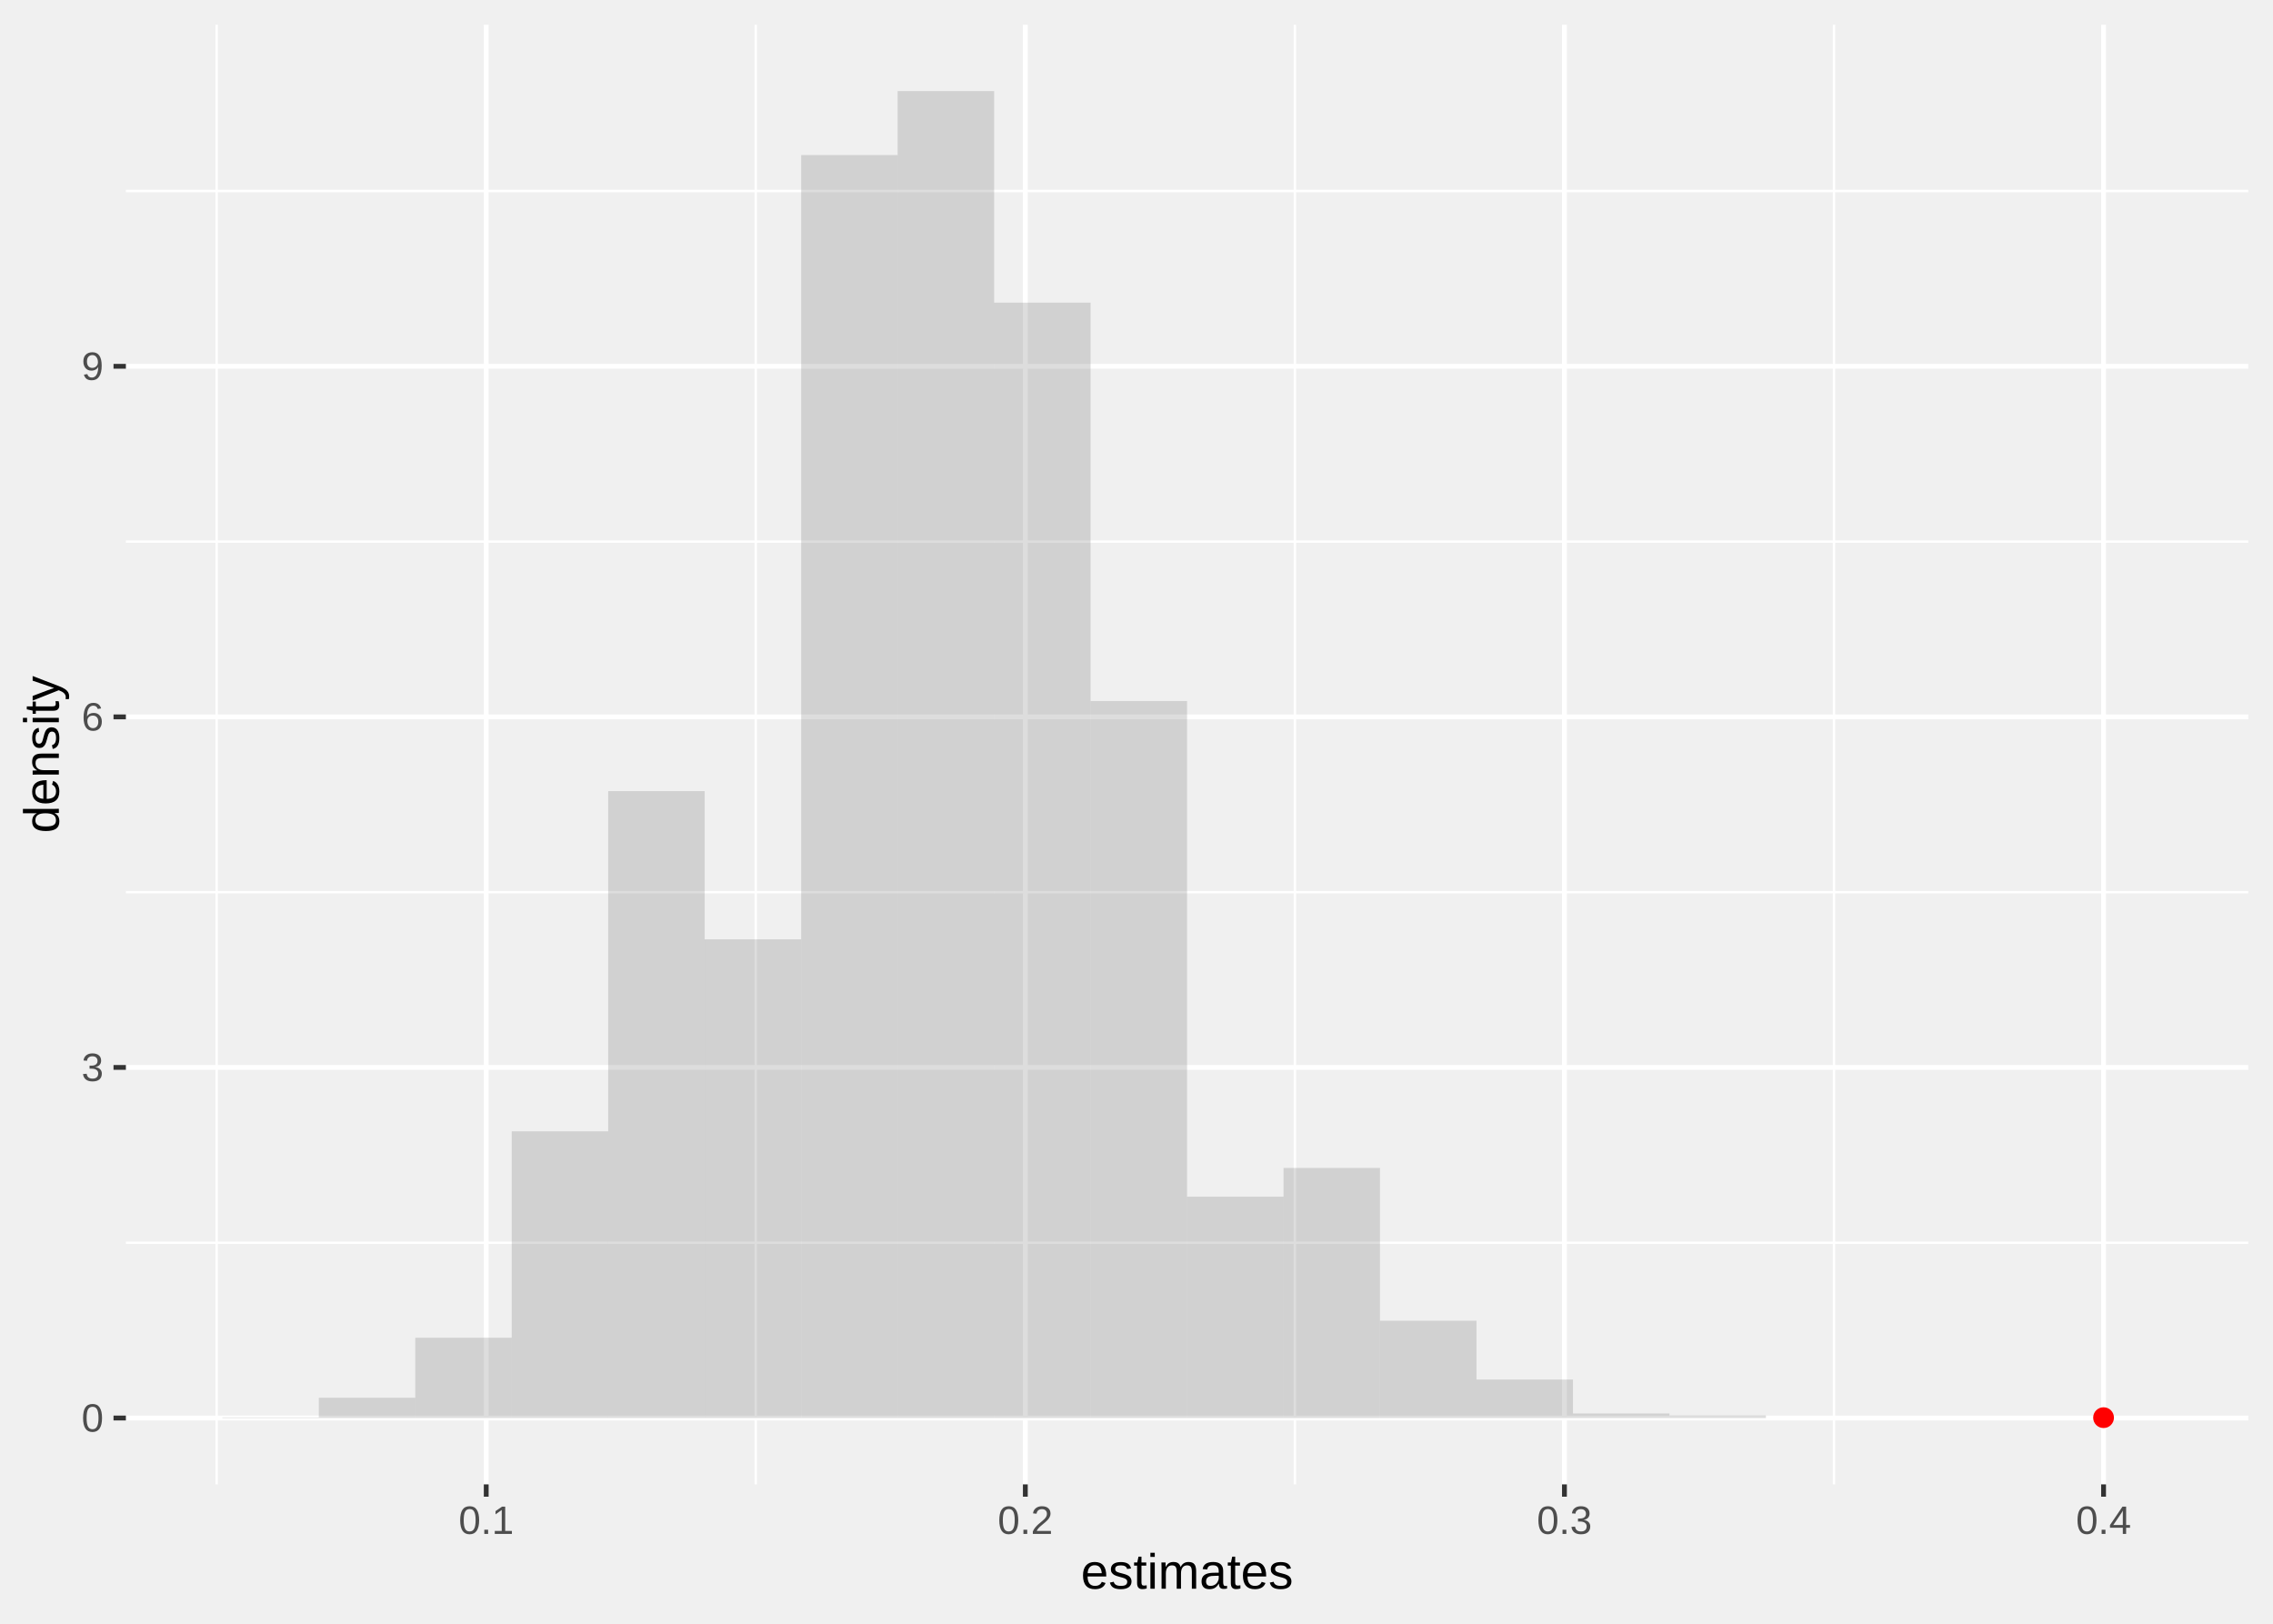
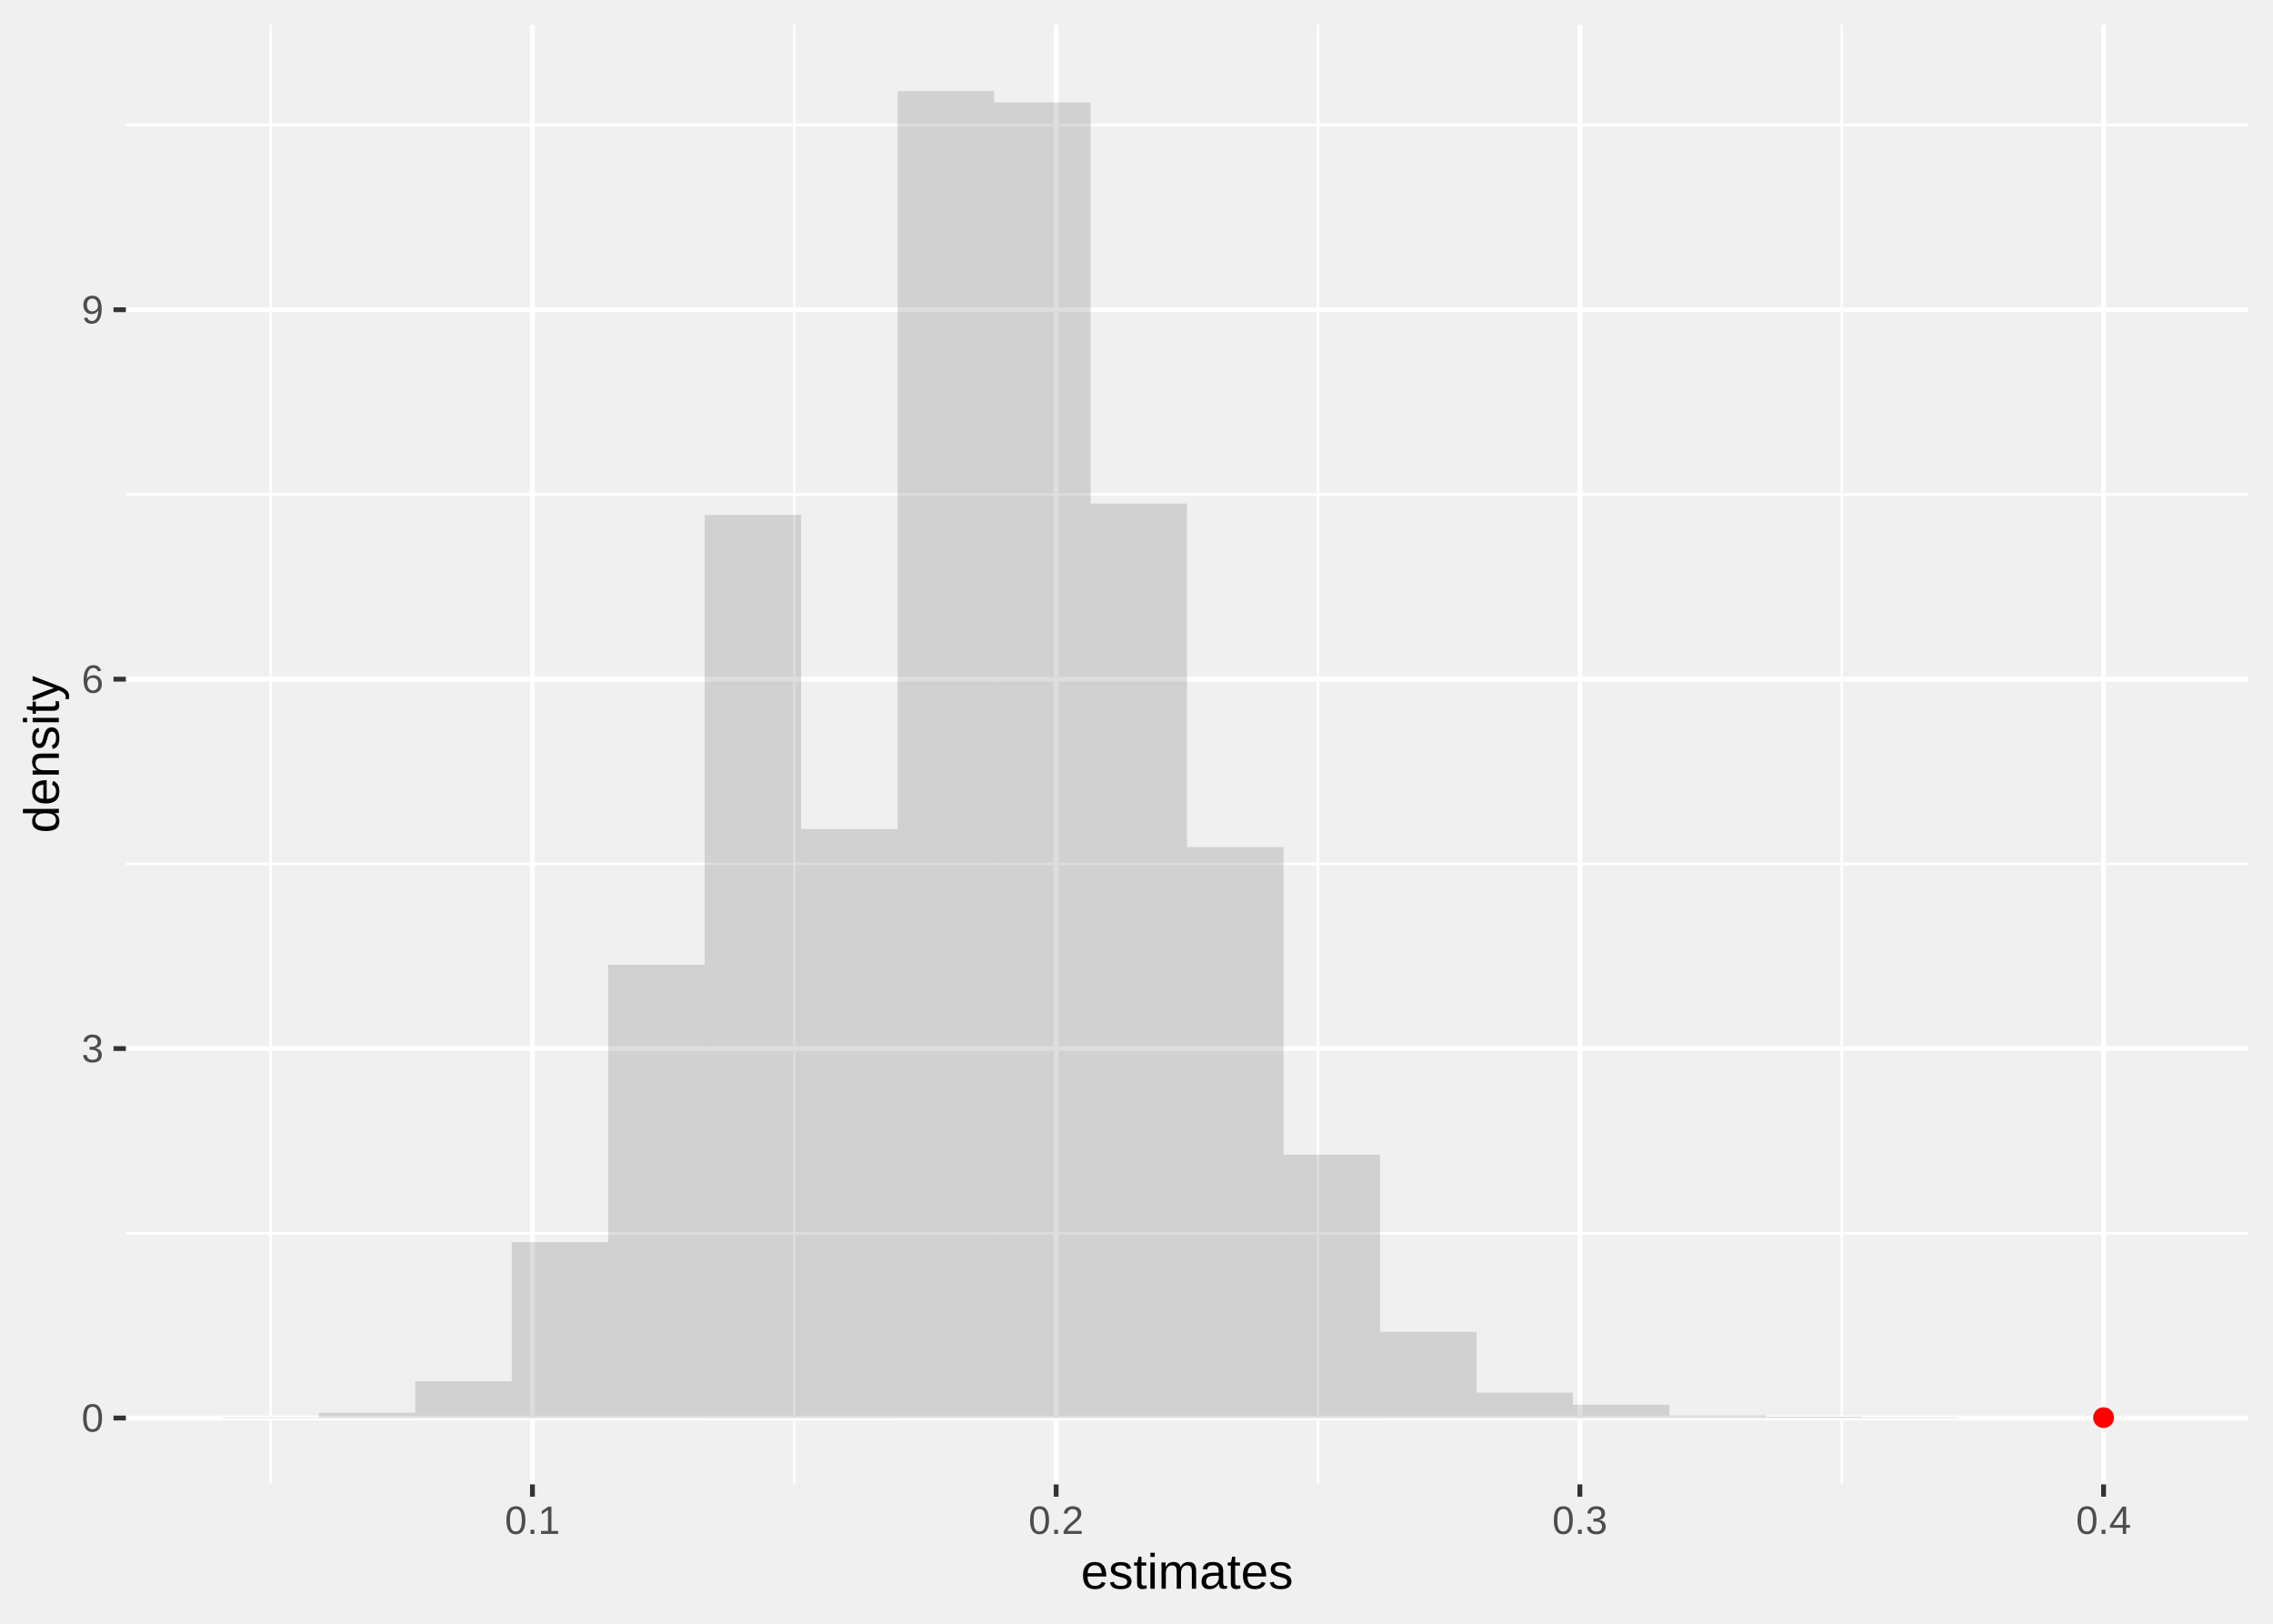
<svg xmlns="http://www.w3.org/2000/svg" width="504.00pt" height="360.00pt" viewBox="0 0 504.00 360.00">
  <g class="svglite">
    <defs>
      <style type="text/css">
    .svglite line, .svglite polyline, .svglite polygon, .svglite path, .svglite rect, .svglite circle {
      fill: none;
      stroke: #000000;
      stroke-linecap: round;
      stroke-linejoin: round;
      stroke-miterlimit: 10.00;
    }
    .svglite text {
      white-space: pre;
    }
    .svglite g.glyphgroup path {
      fill: inherit;
      stroke: none;
    }
  </style>
    </defs>
    <rect width="100%" height="100%" style="stroke: none; fill: none;" />
    <defs>
      <clipPath id="cpMC4wMHw1MDQuMDB8MC4wMHwzNjAuMDA=">
        <rect x="0.00" y="0.00" width="504.00" height="360.00" />
      </clipPath>
    </defs>
    <g clip-path="url(#cpMC4wMHw1MDQuMDB8MC4wMHwzNjAuMDA=)">
      <rect x="0.00" y="0.00" width="504.00" height="360.00" style="stroke-width: 1.07; stroke: none;" />
    </g>
    <defs>
      <clipPath id="cpMjcuOTF8NDk4LjUyfDUuNDh8MzI5LjEw">
        <rect x="27.91" y="5.48" width="470.62" height="323.62" />
      </clipPath>
    </defs>
    <g clip-path="url(#cpMjcuOTF8NDk4LjUyfDUuNDh8MzI5LjEw)">
      <rect x="27.91" y="5.48" width="470.62" height="323.62" style="stroke-width: 1.07; stroke: none;" />
-       <polyline points="27.91,275.53 498.52,275.53 " style="stroke-width: 0.53; stroke: #FFFFFF; stroke-linecap: butt;" />
-       <polyline points="27.91,197.80 498.52,197.80 " style="stroke-width: 0.53; stroke: #FFFFFF; stroke-linecap: butt;" />
-       <polyline points="27.91,120.08 498.52,120.08 " style="stroke-width: 0.53; stroke: #FFFFFF; stroke-linecap: butt;" />
-       <polyline points="27.91,42.35 498.52,42.35 " style="stroke-width: 0.53; stroke: #FFFFFF; stroke-linecap: butt;" />
-       <polyline points="48.04,329.10 48.04,5.48 " style="stroke-width: 0.53; stroke: #FFFFFF; stroke-linecap: butt;" />
-       <polyline points="167.58,329.10 167.58,5.48 " style="stroke-width: 0.53; stroke: #FFFFFF; stroke-linecap: butt;" />
-       <polyline points="287.12,329.10 287.12,5.48 " style="stroke-width: 0.53; stroke: #FFFFFF; stroke-linecap: butt;" />
-       <polyline points="406.66,329.10 406.66,5.48 " style="stroke-width: 0.53; stroke: #FFFFFF; stroke-linecap: butt;" />
+       <polyline points="27.91,273.44 498.52,273.44 " style="stroke-width: 0.53; stroke: #FFFFFF; stroke-linecap: butt;" />
+       <polyline points="27.91,191.53 498.52,191.53 " style="stroke-width: 0.53; stroke: #FFFFFF; stroke-linecap: butt;" />
+       <polyline points="27.91,109.62 498.52,109.62 " style="stroke-width: 0.53; stroke: #FFFFFF; stroke-linecap: butt;" />
+       <polyline points="27.91,27.72 498.52,27.72 " style="stroke-width: 0.53; stroke: #FFFFFF; stroke-linecap: butt;" />
+       <polyline points="59.99,329.10 59.99,5.48 " style="stroke-width: 0.53; stroke: #FFFFFF; stroke-linecap: butt;" />
+       <polyline points="176.12,329.10 176.12,5.48 " style="stroke-width: 0.53; stroke: #FFFFFF; stroke-linecap: butt;" />
+       <polyline points="292.24,329.10 292.24,5.48 " style="stroke-width: 0.53; stroke: #FFFFFF; stroke-linecap: butt;" />
+       <polyline points="408.37,329.10 408.37,5.48 " style="stroke-width: 0.53; stroke: #FFFFFF; stroke-linecap: butt;" />
      <polyline points="27.91,314.39 498.52,314.39 " style="stroke-width: 1.07; stroke: #FFFFFF; stroke-linecap: butt;" />
-       <polyline points="27.91,236.66 498.52,236.66 " style="stroke-width: 1.07; stroke: #FFFFFF; stroke-linecap: butt;" />
-       <polyline points="27.91,158.94 498.52,158.94 " style="stroke-width: 1.07; stroke: #FFFFFF; stroke-linecap: butt;" />
-       <polyline points="27.91,81.21 498.52,81.21 " style="stroke-width: 1.07; stroke: #FFFFFF; stroke-linecap: butt;" />
-       <polyline points="107.81,329.10 107.81,5.48 " style="stroke-width: 1.07; stroke: #FFFFFF; stroke-linecap: butt;" />
-       <polyline points="227.35,329.10 227.35,5.48 " style="stroke-width: 1.07; stroke: #FFFFFF; stroke-linecap: butt;" />
-       <polyline points="346.89,329.10 346.89,5.48 " style="stroke-width: 1.07; stroke: #FFFFFF; stroke-linecap: butt;" />
+       <polyline points="27.91,232.48 498.52,232.48 " style="stroke-width: 1.07; stroke: #FFFFFF; stroke-linecap: butt;" />
+       <polyline points="27.91,150.58 498.52,150.58 " style="stroke-width: 1.07; stroke: #FFFFFF; stroke-linecap: butt;" />
+       <polyline points="27.91,68.67 498.52,68.67 " style="stroke-width: 1.07; stroke: #FFFFFF; stroke-linecap: butt;" />
+       <polyline points="118.06,329.10 118.06,5.48 " style="stroke-width: 1.07; stroke: #FFFFFF; stroke-linecap: butt;" />
+       <polyline points="234.18,329.10 234.18,5.48 " style="stroke-width: 1.07; stroke: #FFFFFF; stroke-linecap: butt;" />
+       <polyline points="350.31,329.10 350.31,5.48 " style="stroke-width: 1.07; stroke: #FFFFFF; stroke-linecap: butt;" />
      <polyline points="466.43,329.10 466.43,5.48 " style="stroke-width: 1.07; stroke: #FFFFFF; stroke-linecap: butt;" />
-       <rect x="49.30" y="314.25" width="21.39" height="0.14" style="stroke-width: 1.07; stroke: none; stroke-linecap: butt; stroke-linejoin: miter; fill: #595959; fill-opacity: 0.20;" />
-       <rect x="70.69" y="309.90" width="21.39" height="4.49" style="stroke-width: 1.07; stroke: none; stroke-linecap: butt; stroke-linejoin: miter; fill: #595959; fill-opacity: 0.20;" />
-       <rect x="92.08" y="296.58" width="21.39" height="17.81" style="stroke-width: 1.07; stroke: none; stroke-linecap: butt; stroke-linejoin: miter; fill: #595959; fill-opacity: 0.20;" />
-       <rect x="113.47" y="250.83" width="21.39" height="63.56" style="stroke-width: 1.07; stroke: none; stroke-linecap: butt; stroke-linejoin: miter; fill: #595959; fill-opacity: 0.20;" />
-       <rect x="134.86" y="175.40" width="21.39" height="138.99" style="stroke-width: 1.07; stroke: none; stroke-linecap: butt; stroke-linejoin: miter; fill: #595959; fill-opacity: 0.20;" />
-       <rect x="156.25" y="208.26" width="21.39" height="106.13" style="stroke-width: 1.07; stroke: none; stroke-linecap: butt; stroke-linejoin: miter; fill: #595959; fill-opacity: 0.20;" />
-       <rect x="177.65" y="34.38" width="21.39" height="280.01" style="stroke-width: 1.07; stroke: none; stroke-linecap: butt; stroke-linejoin: miter; fill: #595959; fill-opacity: 0.20;" />
+       <rect x="49.30" y="314.24" width="21.39" height="0.15" style="stroke-width: 1.07; stroke: none; stroke-linecap: butt; stroke-linejoin: miter; fill: #595959; fill-opacity: 0.20;" />
+       <rect x="70.69" y="313.21" width="21.39" height="1.19" style="stroke-width: 1.07; stroke: none; stroke-linecap: butt; stroke-linejoin: miter; fill: #595959; fill-opacity: 0.20;" />
+       <rect x="92.08" y="306.24" width="21.39" height="8.15" style="stroke-width: 1.07; stroke: none; stroke-linecap: butt; stroke-linejoin: miter; fill: #595959; fill-opacity: 0.20;" />
+       <rect x="113.47" y="275.41" width="21.39" height="38.98" style="stroke-width: 1.07; stroke: none; stroke-linecap: butt; stroke-linejoin: miter; fill: #595959; fill-opacity: 0.20;" />
+       <rect x="134.86" y="213.90" width="21.39" height="100.49" style="stroke-width: 1.07; stroke: none; stroke-linecap: butt; stroke-linejoin: miter; fill: #595959; fill-opacity: 0.20;" />
+       <rect x="156.25" y="114.16" width="21.39" height="200.24" style="stroke-width: 1.07; stroke: none; stroke-linecap: butt; stroke-linejoin: miter; fill: #595959; fill-opacity: 0.20;" />
+       <rect x="177.65" y="183.82" width="21.39" height="130.58" style="stroke-width: 1.07; stroke: none; stroke-linecap: butt; stroke-linejoin: miter; fill: #595959; fill-opacity: 0.20;" />
      <rect x="199.04" y="20.19" width="21.39" height="294.20" style="stroke-width: 1.07; stroke: none; stroke-linecap: butt; stroke-linejoin: miter; fill: #595959; fill-opacity: 0.20;" />
-       <rect x="220.43" y="67.10" width="21.39" height="247.29" style="stroke-width: 1.07; stroke: none; stroke-linecap: butt; stroke-linejoin: miter; fill: #595959; fill-opacity: 0.20;" />
-       <rect x="241.82" y="155.42" width="21.39" height="158.97" style="stroke-width: 1.07; stroke: none; stroke-linecap: butt; stroke-linejoin: miter; fill: #595959; fill-opacity: 0.20;" />
-       <rect x="263.21" y="265.31" width="21.39" height="49.08" style="stroke-width: 1.07; stroke: none; stroke-linecap: butt; stroke-linejoin: miter; fill: #595959; fill-opacity: 0.20;" />
-       <rect x="284.60" y="258.94" width="21.39" height="55.45" style="stroke-width: 1.07; stroke: none; stroke-linecap: butt; stroke-linejoin: miter; fill: #595959; fill-opacity: 0.20;" />
-       <rect x="306.00" y="292.82" width="21.39" height="21.57" style="stroke-width: 1.07; stroke: none; stroke-linecap: butt; stroke-linejoin: miter; fill: #595959; fill-opacity: 0.20;" />
-       <rect x="327.39" y="305.85" width="21.39" height="8.54" style="stroke-width: 1.07; stroke: none; stroke-linecap: butt; stroke-linejoin: miter; fill: #595959; fill-opacity: 0.20;" />
-       <rect x="348.78" y="313.38" width="21.39" height="1.01" style="stroke-width: 1.07; stroke: none; stroke-linecap: butt; stroke-linejoin: miter; fill: #595959; fill-opacity: 0.20;" />
-       <rect x="370.17" y="313.81" width="21.39" height="0.58" style="stroke-width: 1.07; stroke: none; stroke-linecap: butt; stroke-linejoin: miter; fill: #595959; fill-opacity: 0.20;" />
-       <rect x="391.56" y="314.39" width="21.39" height="0.00" style="stroke-width: 1.07; stroke: none; stroke-linecap: butt; stroke-linejoin: miter; fill: #595959; fill-opacity: 0.20;" />
-       <rect x="412.95" y="314.39" width="21.39" height="0.00" style="stroke-width: 1.07; stroke: none; stroke-linecap: butt; stroke-linejoin: miter; fill: #595959; fill-opacity: 0.20;" />
+       <rect x="220.43" y="22.71" width="21.39" height="291.68" style="stroke-width: 1.07; stroke: none; stroke-linecap: butt; stroke-linejoin: miter; fill: #595959; fill-opacity: 0.20;" />
+       <rect x="241.82" y="111.64" width="21.39" height="202.75" style="stroke-width: 1.07; stroke: none; stroke-linecap: butt; stroke-linejoin: miter; fill: #595959; fill-opacity: 0.20;" />
+       <rect x="263.21" y="187.82" width="21.39" height="126.57" style="stroke-width: 1.07; stroke: none; stroke-linecap: butt; stroke-linejoin: miter; fill: #595959; fill-opacity: 0.20;" />
+       <rect x="284.60" y="256.00" width="21.39" height="58.40" style="stroke-width: 1.07; stroke: none; stroke-linecap: butt; stroke-linejoin: miter; fill: #595959; fill-opacity: 0.20;" />
+       <rect x="306.00" y="295.27" width="21.39" height="19.12" style="stroke-width: 1.07; stroke: none; stroke-linecap: butt; stroke-linejoin: miter; fill: #595959; fill-opacity: 0.20;" />
+       <rect x="327.39" y="308.76" width="21.39" height="5.63" style="stroke-width: 1.07; stroke: none; stroke-linecap: butt; stroke-linejoin: miter; fill: #595959; fill-opacity: 0.20;" />
+       <rect x="348.78" y="311.43" width="21.39" height="2.96" style="stroke-width: 1.07; stroke: none; stroke-linecap: butt; stroke-linejoin: miter; fill: #595959; fill-opacity: 0.20;" />
+       <rect x="370.17" y="313.80" width="21.39" height="0.59" style="stroke-width: 1.07; stroke: none; stroke-linecap: butt; stroke-linejoin: miter; fill: #595959; fill-opacity: 0.20;" />
+       <rect x="391.56" y="314.09" width="21.39" height="0.30" style="stroke-width: 1.07; stroke: none; stroke-linecap: butt; stroke-linejoin: miter; fill: #595959; fill-opacity: 0.20;" />
+       <rect x="412.95" y="314.24" width="21.39" height="0.15" style="stroke-width: 1.07; stroke: none; stroke-linecap: butt; stroke-linejoin: miter; fill: #595959; fill-opacity: 0.20;" />
      <rect x="434.35" y="314.39" width="21.39" height="0.00" style="stroke-width: 1.07; stroke: none; stroke-linecap: butt; stroke-linejoin: miter; fill: #595959; fill-opacity: 0.20;" />
      <rect x="455.74" y="314.39" width="21.39" height="0.00" style="stroke-width: 1.07; stroke: none; stroke-linecap: butt; stroke-linejoin: miter; fill: #595959; fill-opacity: 0.20;" />
      <circle cx="466.43" cy="314.31" r="1.95" style="stroke-width: 0.71; stroke: #FF0000; fill: #FF0000;" />
    </g>
    <g clip-path="url(#cpMC4wMHw1MDQuMDB8MC4wMHwzNjAuMDA=)">
      <text x="22.97" y="317.42" text-anchor="end" style="font-size: 8.80px;fill: #4D4D4D; font-family: &quot;Arimo&quot;;" textLength="4.89px" lengthAdjust="spacingAndGlyphs">0</text>
-       <text x="22.97" y="239.69" text-anchor="end" style="font-size: 8.80px;fill: #4D4D4D; font-family: &quot;Arimo&quot;;" textLength="4.89px" lengthAdjust="spacingAndGlyphs">3</text>
-       <text x="22.97" y="161.97" text-anchor="end" style="font-size: 8.80px;fill: #4D4D4D; font-family: &quot;Arimo&quot;;" textLength="4.89px" lengthAdjust="spacingAndGlyphs">6</text>
-       <text x="22.97" y="84.24" text-anchor="end" style="font-size: 8.80px;fill: #4D4D4D; font-family: &quot;Arimo&quot;;" textLength="4.89px" lengthAdjust="spacingAndGlyphs">9</text>
+       <text x="22.97" y="235.51" text-anchor="end" style="font-size: 8.80px;fill: #4D4D4D; font-family: &quot;Arimo&quot;;" textLength="4.89px" lengthAdjust="spacingAndGlyphs">3</text>
+       <text x="22.97" y="153.61" text-anchor="end" style="font-size: 8.80px;fill: #4D4D4D; font-family: &quot;Arimo&quot;;" textLength="4.89px" lengthAdjust="spacingAndGlyphs">6</text>
+       <text x="22.97" y="71.70" text-anchor="end" style="font-size: 8.80px;fill: #4D4D4D; font-family: &quot;Arimo&quot;;" textLength="4.89px" lengthAdjust="spacingAndGlyphs">9</text>
      <polyline points="25.17,314.39 27.91,314.39 " style="stroke-width: 1.07; stroke: #333333; stroke-linecap: butt;" />
-       <polyline points="25.17,236.66 27.91,236.66 " style="stroke-width: 1.07; stroke: #333333; stroke-linecap: butt;" />
-       <polyline points="25.17,158.94 27.91,158.94 " style="stroke-width: 1.07; stroke: #333333; stroke-linecap: butt;" />
-       <polyline points="25.17,81.21 27.91,81.21 " style="stroke-width: 1.07; stroke: #333333; stroke-linecap: butt;" />
-       <polyline points="107.81,331.84 107.81,329.10 " style="stroke-width: 1.07; stroke: #333333; stroke-linecap: butt;" />
-       <polyline points="227.35,331.84 227.35,329.10 " style="stroke-width: 1.07; stroke: #333333; stroke-linecap: butt;" />
-       <polyline points="346.89,331.84 346.89,329.10 " style="stroke-width: 1.07; stroke: #333333; stroke-linecap: butt;" />
+       <polyline points="25.17,232.48 27.91,232.48 " style="stroke-width: 1.07; stroke: #333333; stroke-linecap: butt;" />
+       <polyline points="25.17,150.58 27.91,150.58 " style="stroke-width: 1.07; stroke: #333333; stroke-linecap: butt;" />
+       <polyline points="25.17,68.67 27.91,68.67 " style="stroke-width: 1.07; stroke: #333333; stroke-linecap: butt;" />
+       <polyline points="118.06,331.84 118.06,329.10 " style="stroke-width: 1.07; stroke: #333333; stroke-linecap: butt;" />
+       <polyline points="234.18,331.84 234.18,329.10 " style="stroke-width: 1.07; stroke: #333333; stroke-linecap: butt;" />
+       <polyline points="350.31,331.84 350.31,329.10 " style="stroke-width: 1.07; stroke: #333333; stroke-linecap: butt;" />
      <polyline points="466.43,331.84 466.43,329.10 " style="stroke-width: 1.07; stroke: #333333; stroke-linecap: butt;" />
-       <text x="107.81" y="340.09" text-anchor="middle" style="font-size: 8.80px;fill: #4D4D4D; font-family: &quot;Arimo&quot;;" textLength="12.22px" lengthAdjust="spacingAndGlyphs">0.1</text>
-       <text x="227.35" y="340.09" text-anchor="middle" style="font-size: 8.80px;fill: #4D4D4D; font-family: &quot;Arimo&quot;;" textLength="12.22px" lengthAdjust="spacingAndGlyphs">0.2</text>
-       <text x="346.89" y="340.09" text-anchor="middle" style="font-size: 8.80px;fill: #4D4D4D; font-family: &quot;Arimo&quot;;" textLength="12.22px" lengthAdjust="spacingAndGlyphs">0.3</text>
+       <text x="118.06" y="340.09" text-anchor="middle" style="font-size: 8.80px;fill: #4D4D4D; font-family: &quot;Arimo&quot;;" textLength="12.22px" lengthAdjust="spacingAndGlyphs">0.1</text>
+       <text x="234.18" y="340.09" text-anchor="middle" style="font-size: 8.80px;fill: #4D4D4D; font-family: &quot;Arimo&quot;;" textLength="12.22px" lengthAdjust="spacingAndGlyphs">0.2</text>
+       <text x="350.31" y="340.09" text-anchor="middle" style="font-size: 8.80px;fill: #4D4D4D; font-family: &quot;Arimo&quot;;" textLength="12.22px" lengthAdjust="spacingAndGlyphs">0.3</text>
      <text x="466.43" y="340.09" text-anchor="middle" style="font-size: 8.80px;fill: #4D4D4D; font-family: &quot;Arimo&quot;;" textLength="12.22px" lengthAdjust="spacingAndGlyphs">0.4</text>
      <text x="263.21" y="352.23" text-anchor="middle" style="font-size: 11.00px; font-family: &quot;Arimo&quot;;" textLength="47.09px" lengthAdjust="spacingAndGlyphs">estimates</text>
      <text transform="translate(13.05,167.29) rotate(-90)" text-anchor="middle" style="font-size: 11.00px; font-family: &quot;Arimo&quot;;" textLength="34.88px" lengthAdjust="spacingAndGlyphs">density</text>
    </g>
  </g>
</svg>
